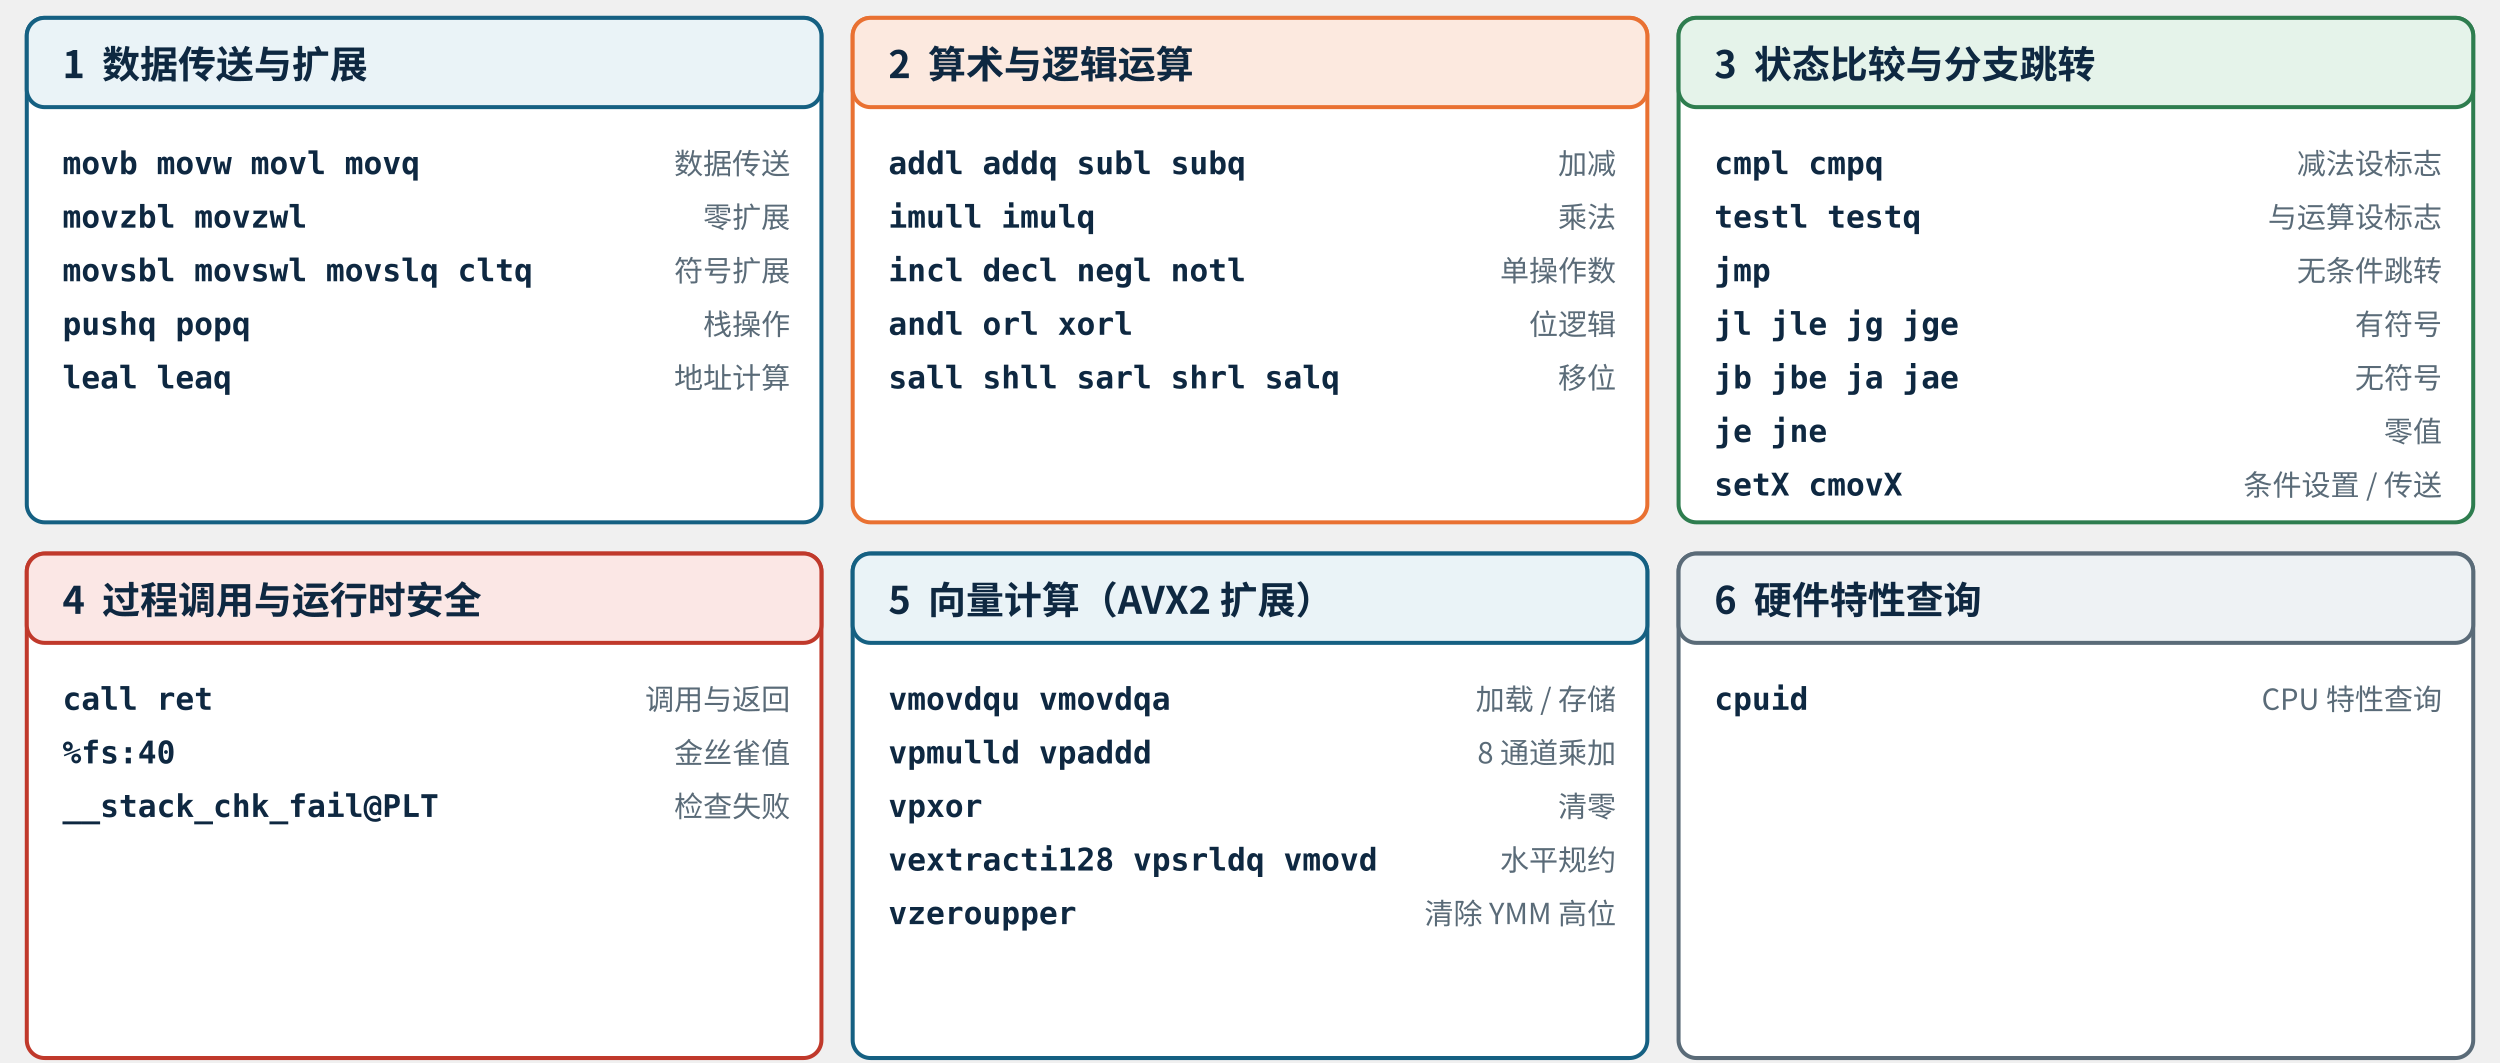
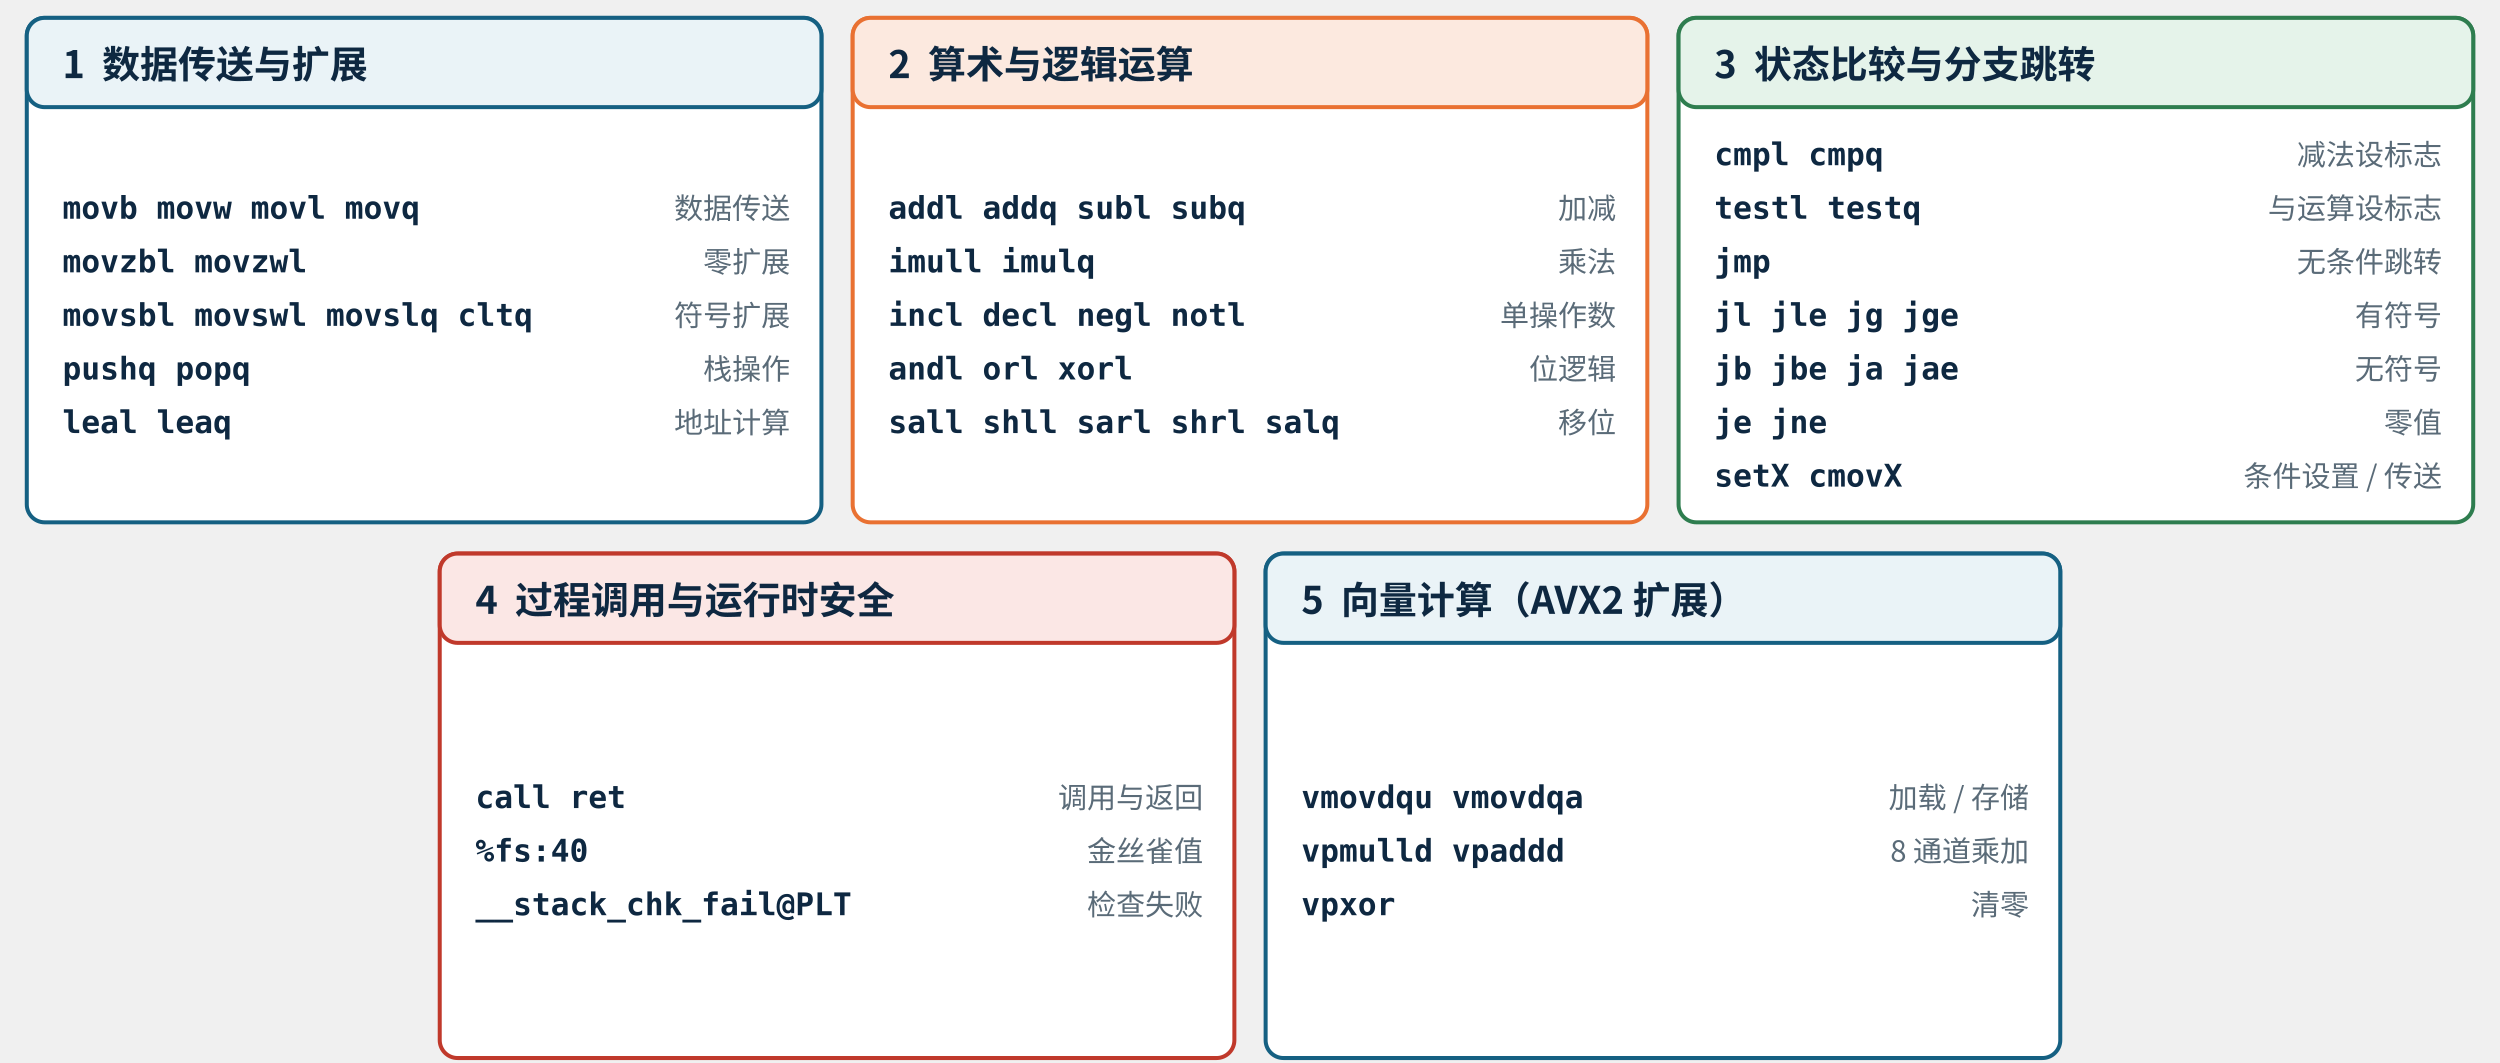
<svg xmlns="http://www.w3.org/2000/svg" viewBox="0 0 1120 476" width="1120" height="476">
  <defs>
    <marker id="ah-156082" viewBox="0 0 10 10" refX="9" refY="5" markerWidth="7" markerHeight="7" orient="auto-start-reverse">
      <path d="M0,0 L10,5 L0,10 z" fill="#156082" />
    </marker>
    <marker id="ah-e97132" viewBox="0 0 10 10" refX="9" refY="5" markerWidth="7" markerHeight="7" orient="auto-start-reverse">
      <path d="M0,0 L10,5 L0,10 z" fill="#e97132" />
    </marker>
    <marker id="ah-0e2841" viewBox="0 0 10 10" refX="9" refY="5" markerWidth="7" markerHeight="7" orient="auto-start-reverse">
      <path d="M0,0 L10,5 L0,10 z" fill="#0e2841" />
    </marker>
    <marker id="ah-2e7d4f" viewBox="0 0 10 10" refX="9" refY="5" markerWidth="7" markerHeight="7" orient="auto-start-reverse">
      <path d="M0,0 L10,5 L0,10 z" fill="#2e7d4f" />
    </marker>
    <marker id="ah-c0392b" viewBox="0 0 10 10" refX="9" refY="5" markerWidth="7" markerHeight="7" orient="auto-start-reverse">
      <path d="M0,0 L10,5 L0,10 z" fill="#c0392b" />
    </marker>
    <marker id="ah-5a6b78" viewBox="0 0 10 10" refX="9" refY="5" markerWidth="7" markerHeight="7" orient="auto-start-reverse">
      <path d="M0,0 L10,5 L0,10 z" fill="#5a6b78" />
    </marker>
    <marker id="ah-9fb5c3" viewBox="0 0 10 10" refX="9" refY="5" markerWidth="7" markerHeight="7" orient="auto-start-reverse">
      <path d="M0,0 L10,5 L0,10 z" fill="#9fb5c3" />
    </marker>
  </defs>
  <rect x="12.0" y="8.0" width="356.0" height="226.0" rx="8" fill="#ffffff" stroke="#156082" stroke-width="1.8" />
  <rect x="12.0" y="8.0" width="356.0" height="40.0" rx="8" fill="#eaf3f7" stroke="#156082" stroke-width="1.8" />
  <text x="28.0" y="35.0" font-family="PingFang SC, Noto Sans CJK SC, Source Han Sans SC, sans-serif" font-size="17" font-weight="bold" fill="#0e2841" text-anchor="start" xml:space="preserve">1  数据传送与扩展</text>
-   <text x="28.0" y="78.0" font-family="SFMono-Regular, Menlo, DejaVu Sans Mono, Consolas, monospace" font-size="14" font-weight="bold" fill="#0e2841" text-anchor="start">movb movw movl movq</text>
-   <text x="354.0" y="78.0" font-family="PingFang SC, Noto Sans CJK SC, Source Han Sans SC, sans-serif" font-size="13" font-weight="normal" fill="#5a6b78" text-anchor="end">数据传送</text>
-   <text x="28.0" y="102.0" font-family="SFMono-Regular, Menlo, DejaVu Sans Mono, Consolas, monospace" font-size="14" font-weight="bold" fill="#0e2841" text-anchor="start">movzbl movzwl</text>
-   <text x="354.0" y="102.0" font-family="PingFang SC, Noto Sans CJK SC, Source Han Sans SC, sans-serif" font-size="13" font-weight="normal" fill="#5a6b78" text-anchor="end">零扩展</text>
-   <text x="28.0" y="126.0" font-family="SFMono-Regular, Menlo, DejaVu Sans Mono, Consolas, monospace" font-size="14" font-weight="bold" fill="#0e2841" text-anchor="start">movsbl movswl movslq cltq</text>
-   <text x="354.0" y="126.0" font-family="PingFang SC, Noto Sans CJK SC, Source Han Sans SC, sans-serif" font-size="13" font-weight="normal" fill="#5a6b78" text-anchor="end">符号扩展</text>
-   <text x="28.0" y="150.0" font-family="SFMono-Regular, Menlo, DejaVu Sans Mono, Consolas, monospace" font-size="14" font-weight="bold" fill="#0e2841" text-anchor="start">pushq popq</text>
-   <text x="354.0" y="150.0" font-family="PingFang SC, Noto Sans CJK SC, Source Han Sans SC, sans-serif" font-size="13" font-weight="normal" fill="#5a6b78" text-anchor="end">栈操作</text>
-   <text x="28.0" y="174.0" font-family="SFMono-Regular, Menlo, DejaVu Sans Mono, Consolas, monospace" font-size="14" font-weight="bold" fill="#0e2841" text-anchor="start">leal leaq</text>
-   <text x="354.0" y="174.0" font-family="PingFang SC, Noto Sans CJK SC, Source Han Sans SC, sans-serif" font-size="13" font-weight="normal" fill="#5a6b78" text-anchor="end">地址计算</text>
+   <text x="28.0" y="98.0" font-family="SFMono-Regular, Menlo, DejaVu Sans Mono, Consolas, monospace" font-size="14" font-weight="bold" fill="#0e2841" text-anchor="start">movb movw movl movq</text>
+   <text x="354.0" y="98.0" font-family="PingFang SC, Noto Sans CJK SC, Source Han Sans SC, sans-serif" font-size="13" font-weight="normal" fill="#5a6b78" text-anchor="end">数据传送</text>
+   <text x="28.0" y="122.0" font-family="SFMono-Regular, Menlo, DejaVu Sans Mono, Consolas, monospace" font-size="14" font-weight="bold" fill="#0e2841" text-anchor="start">movzbl movzwl</text>
+   <text x="354.0" y="122.0" font-family="PingFang SC, Noto Sans CJK SC, Source Han Sans SC, sans-serif" font-size="13" font-weight="normal" fill="#5a6b78" text-anchor="end">零扩展</text>
+   <text x="28.0" y="146.0" font-family="SFMono-Regular, Menlo, DejaVu Sans Mono, Consolas, monospace" font-size="14" font-weight="bold" fill="#0e2841" text-anchor="start">movsbl movswl movslq cltq</text>
+   <text x="354.0" y="146.0" font-family="PingFang SC, Noto Sans CJK SC, Source Han Sans SC, sans-serif" font-size="13" font-weight="normal" fill="#5a6b78" text-anchor="end">符号扩展</text>
+   <text x="28.0" y="170.0" font-family="SFMono-Regular, Menlo, DejaVu Sans Mono, Consolas, monospace" font-size="14" font-weight="bold" fill="#0e2841" text-anchor="start">pushq popq</text>
+   <text x="354.0" y="170.0" font-family="PingFang SC, Noto Sans CJK SC, Source Han Sans SC, sans-serif" font-size="13" font-weight="normal" fill="#5a6b78" text-anchor="end">栈操作</text>
+   <text x="28.0" y="194.0" font-family="SFMono-Regular, Menlo, DejaVu Sans Mono, Consolas, monospace" font-size="14" font-weight="bold" fill="#0e2841" text-anchor="start">leal leaq</text>
+   <text x="354.0" y="194.0" font-family="PingFang SC, Noto Sans CJK SC, Source Han Sans SC, sans-serif" font-size="13" font-weight="normal" fill="#5a6b78" text-anchor="end">地址计算</text>
  <rect x="382.0" y="8.0" width="356.0" height="226.0" rx="8" fill="#ffffff" stroke="#e97132" stroke-width="1.8" />
  <rect x="382.0" y="8.0" width="356.0" height="40.0" rx="8" fill="#fce9df" stroke="#e97132" stroke-width="1.8" />
  <text x="398.0" y="35.0" font-family="PingFang SC, Noto Sans CJK SC, Source Han Sans SC, sans-serif" font-size="17" font-weight="bold" fill="#0e2841" text-anchor="start" xml:space="preserve">2  算术与逻辑运算</text>
-   <text x="398.0" y="78.0" font-family="SFMono-Regular, Menlo, DejaVu Sans Mono, Consolas, monospace" font-size="14" font-weight="bold" fill="#0e2841" text-anchor="start">addl addq subl subq</text>
-   <text x="724.0" y="78.0" font-family="PingFang SC, Noto Sans CJK SC, Source Han Sans SC, sans-serif" font-size="13" font-weight="normal" fill="#5a6b78" text-anchor="end">加减</text>
-   <text x="398.0" y="102.0" font-family="SFMono-Regular, Menlo, DejaVu Sans Mono, Consolas, monospace" font-size="14" font-weight="bold" fill="#0e2841" text-anchor="start">imull imulq</text>
-   <text x="724.0" y="102.0" font-family="PingFang SC, Noto Sans CJK SC, Source Han Sans SC, sans-serif" font-size="13" font-weight="normal" fill="#5a6b78" text-anchor="end">乘法</text>
-   <text x="398.0" y="126.0" font-family="SFMono-Regular, Menlo, DejaVu Sans Mono, Consolas, monospace" font-size="14" font-weight="bold" fill="#0e2841" text-anchor="start">incl decl negl notl</text>
-   <text x="724.0" y="126.0" font-family="PingFang SC, Noto Sans CJK SC, Source Han Sans SC, sans-serif" font-size="13" font-weight="normal" fill="#5a6b78" text-anchor="end">单操作数</text>
-   <text x="398.0" y="150.0" font-family="SFMono-Regular, Menlo, DejaVu Sans Mono, Consolas, monospace" font-size="14" font-weight="bold" fill="#0e2841" text-anchor="start">andl orl xorl</text>
-   <text x="724.0" y="150.0" font-family="PingFang SC, Noto Sans CJK SC, Source Han Sans SC, sans-serif" font-size="13" font-weight="normal" fill="#5a6b78" text-anchor="end">位逻辑</text>
-   <text x="398.0" y="174.0" font-family="SFMono-Regular, Menlo, DejaVu Sans Mono, Consolas, monospace" font-size="14" font-weight="bold" fill="#0e2841" text-anchor="start">sall shll sarl shrl salq</text>
-   <text x="724.0" y="174.0" font-family="PingFang SC, Noto Sans CJK SC, Source Han Sans SC, sans-serif" font-size="13" font-weight="normal" fill="#5a6b78" text-anchor="end">移位</text>
+   <text x="398.0" y="98.0" font-family="SFMono-Regular, Menlo, DejaVu Sans Mono, Consolas, monospace" font-size="14" font-weight="bold" fill="#0e2841" text-anchor="start">addl addq subl subq</text>
+   <text x="724.0" y="98.0" font-family="PingFang SC, Noto Sans CJK SC, Source Han Sans SC, sans-serif" font-size="13" font-weight="normal" fill="#5a6b78" text-anchor="end">加减</text>
+   <text x="398.0" y="122.0" font-family="SFMono-Regular, Menlo, DejaVu Sans Mono, Consolas, monospace" font-size="14" font-weight="bold" fill="#0e2841" text-anchor="start">imull imulq</text>
+   <text x="724.0" y="122.0" font-family="PingFang SC, Noto Sans CJK SC, Source Han Sans SC, sans-serif" font-size="13" font-weight="normal" fill="#5a6b78" text-anchor="end">乘法</text>
+   <text x="398.0" y="146.0" font-family="SFMono-Regular, Menlo, DejaVu Sans Mono, Consolas, monospace" font-size="14" font-weight="bold" fill="#0e2841" text-anchor="start">incl decl negl notl</text>
+   <text x="724.0" y="146.0" font-family="PingFang SC, Noto Sans CJK SC, Source Han Sans SC, sans-serif" font-size="13" font-weight="normal" fill="#5a6b78" text-anchor="end">单操作数</text>
+   <text x="398.0" y="170.0" font-family="SFMono-Regular, Menlo, DejaVu Sans Mono, Consolas, monospace" font-size="14" font-weight="bold" fill="#0e2841" text-anchor="start">andl orl xorl</text>
+   <text x="724.0" y="170.0" font-family="PingFang SC, Noto Sans CJK SC, Source Han Sans SC, sans-serif" font-size="13" font-weight="normal" fill="#5a6b78" text-anchor="end">位逻辑</text>
+   <text x="398.0" y="194.0" font-family="SFMono-Regular, Menlo, DejaVu Sans Mono, Consolas, monospace" font-size="14" font-weight="bold" fill="#0e2841" text-anchor="start">sall shll sarl shrl salq</text>
+   <text x="724.0" y="194.0" font-family="PingFang SC, Noto Sans CJK SC, Source Han Sans SC, sans-serif" font-size="13" font-weight="normal" fill="#5a6b78" text-anchor="end">移位</text>
  <rect x="752.0" y="8.0" width="356.0" height="226.0" rx="8" fill="#ffffff" stroke="#2e7d4f" stroke-width="1.8" />
  <rect x="752.0" y="8.0" width="356.0" height="40.0" rx="8" fill="#e5f3ea" stroke="#2e7d4f" stroke-width="1.8" />
  <text x="768.0" y="35.0" font-family="PingFang SC, Noto Sans CJK SC, Source Han Sans SC, sans-serif" font-size="17" font-weight="bold" fill="#0e2841" text-anchor="start" xml:space="preserve">3  状态比较与分支跳转</text>
-   <text x="768.0" y="78.0" font-family="SFMono-Regular, Menlo, DejaVu Sans Mono, Consolas, monospace" font-size="14" font-weight="bold" fill="#0e2841" text-anchor="start">cmpl cmpq</text>
-   <text x="1094.0" y="78.0" font-family="PingFang SC, Noto Sans CJK SC, Source Han Sans SC, sans-serif" font-size="13" font-weight="normal" fill="#5a6b78" text-anchor="end">减法设标志</text>
-   <text x="768.0" y="102.0" font-family="SFMono-Regular, Menlo, DejaVu Sans Mono, Consolas, monospace" font-size="14" font-weight="bold" fill="#0e2841" text-anchor="start">testl testq</text>
-   <text x="1094.0" y="102.0" font-family="PingFang SC, Noto Sans CJK SC, Source Han Sans SC, sans-serif" font-size="13" font-weight="normal" fill="#5a6b78" text-anchor="end">与运算设标志</text>
-   <text x="768.0" y="126.0" font-family="SFMono-Regular, Menlo, DejaVu Sans Mono, Consolas, monospace" font-size="14" font-weight="bold" fill="#0e2841" text-anchor="start">jmp</text>
-   <text x="1094.0" y="126.0" font-family="PingFang SC, Noto Sans CJK SC, Source Han Sans SC, sans-serif" font-size="13" font-weight="normal" fill="#5a6b78" text-anchor="end">无条件跳转</text>
-   <text x="768.0" y="150.0" font-family="SFMono-Regular, Menlo, DejaVu Sans Mono, Consolas, monospace" font-size="14" font-weight="bold" fill="#0e2841" text-anchor="start">jl jle jg jge</text>
-   <text x="1094.0" y="150.0" font-family="PingFang SC, Noto Sans CJK SC, Source Han Sans SC, sans-serif" font-size="13" font-weight="normal" fill="#5a6b78" text-anchor="end">有符号</text>
-   <text x="768.0" y="174.0" font-family="SFMono-Regular, Menlo, DejaVu Sans Mono, Consolas, monospace" font-size="14" font-weight="bold" fill="#0e2841" text-anchor="start">jb jbe ja jae</text>
-   <text x="1094.0" y="174.0" font-family="PingFang SC, Noto Sans CJK SC, Source Han Sans SC, sans-serif" font-size="13" font-weight="normal" fill="#5a6b78" text-anchor="end">无符号</text>
-   <text x="768.0" y="198.0" font-family="SFMono-Regular, Menlo, DejaVu Sans Mono, Consolas, monospace" font-size="14" font-weight="bold" fill="#0e2841" text-anchor="start">je jne</text>
-   <text x="1094.0" y="198.0" font-family="PingFang SC, Noto Sans CJK SC, Source Han Sans SC, sans-serif" font-size="13" font-weight="normal" fill="#5a6b78" text-anchor="end">零值</text>
-   <text x="768.0" y="222.0" font-family="SFMono-Regular, Menlo, DejaVu Sans Mono, Consolas, monospace" font-size="14" font-weight="bold" fill="#0e2841" text-anchor="start">setX cmovX</text>
-   <text x="1094.0" y="222.0" font-family="PingFang SC, Noto Sans CJK SC, Source Han Sans SC, sans-serif" font-size="13" font-weight="normal" fill="#5a6b78" text-anchor="end">条件设置 / 传送</text>
-   <rect x="12.0" y="248.0" width="356.0" height="226.0" rx="8" fill="#ffffff" stroke="#c0392b" stroke-width="1.8" />
-   <rect x="12.0" y="248.0" width="356.0" height="40.0" rx="8" fill="#fbe7e5" stroke="#c0392b" stroke-width="1.8" />
-   <text x="28.0" y="275.0" font-family="PingFang SC, Noto Sans CJK SC, Source Han Sans SC, sans-serif" font-size="17" font-weight="bold" fill="#0e2841" text-anchor="start" xml:space="preserve">4  过程调用与运行时安全</text>
-   <text x="28.0" y="318.0" font-family="SFMono-Regular, Menlo, DejaVu Sans Mono, Consolas, monospace" font-size="14" font-weight="bold" fill="#0e2841" text-anchor="start">call ret</text>
-   <text x="354.0" y="318.0" font-family="PingFang SC, Noto Sans CJK SC, Source Han Sans SC, sans-serif" font-size="13" font-weight="normal" fill="#5a6b78" text-anchor="end">调用与返回</text>
-   <text x="28.0" y="342.0" font-family="SFMono-Regular, Menlo, DejaVu Sans Mono, Consolas, monospace" font-size="14" font-weight="bold" fill="#0e2841" text-anchor="start">%fs:40</text>
-   <text x="354.0" y="342.0" font-family="PingFang SC, Noto Sans CJK SC, Source Han Sans SC, sans-serif" font-size="13" font-weight="normal" fill="#5a6b78" text-anchor="end">金丝雀值</text>
-   <text x="28.0" y="366.0" font-family="SFMono-Regular, Menlo, DejaVu Sans Mono, Consolas, monospace" font-size="14" font-weight="bold" fill="#0e2841" text-anchor="start">__stack_chk_fail@PLT</text>
-   <text x="354.0" y="366.0" font-family="PingFang SC, Noto Sans CJK SC, Source Han Sans SC, sans-serif" font-size="13" font-weight="normal" fill="#5a6b78" text-anchor="end">检查失败</text>
-   <rect x="382.0" y="248.0" width="356.0" height="226.0" rx="8" fill="#ffffff" stroke="#156082" stroke-width="1.8" />
-   <rect x="382.0" y="248.0" width="356.0" height="40.0" rx="8" fill="#eaf3f7" stroke="#156082" stroke-width="1.8" />
-   <text x="398.0" y="275.0" font-family="PingFang SC, Noto Sans CJK SC, Source Han Sans SC, sans-serif" font-size="17" font-weight="bold" fill="#0e2841" text-anchor="start" xml:space="preserve">5  向量计算（AVX2 扩展）</text>
-   <text x="398.0" y="318.0" font-family="SFMono-Regular, Menlo, DejaVu Sans Mono, Consolas, monospace" font-size="14" font-weight="bold" fill="#0e2841" text-anchor="start">vmovdqu vmovdqa</text>
-   <text x="724.0" y="318.0" font-family="PingFang SC, Noto Sans CJK SC, Source Han Sans SC, sans-serif" font-size="13" font-weight="normal" fill="#5a6b78" text-anchor="end">加载 / 存储</text>
-   <text x="398.0" y="342.0" font-family="SFMono-Regular, Menlo, DejaVu Sans Mono, Consolas, monospace" font-size="14" font-weight="bold" fill="#0e2841" text-anchor="start">vpmulld vpaddd</text>
-   <text x="724.0" y="342.0" font-family="PingFang SC, Noto Sans CJK SC, Source Han Sans SC, sans-serif" font-size="13" font-weight="normal" fill="#5a6b78" text-anchor="end">8 通道乘加</text>
-   <text x="398.0" y="366.0" font-family="SFMono-Regular, Menlo, DejaVu Sans Mono, Consolas, monospace" font-size="14" font-weight="bold" fill="#0e2841" text-anchor="start">vpxor</text>
-   <text x="724.0" y="366.0" font-family="PingFang SC, Noto Sans CJK SC, Source Han Sans SC, sans-serif" font-size="13" font-weight="normal" fill="#5a6b78" text-anchor="end">清零</text>
-   <text x="398.0" y="390.0" font-family="SFMono-Regular, Menlo, DejaVu Sans Mono, Consolas, monospace" font-size="14" font-weight="bold" fill="#0e2841" text-anchor="start">vextracti128 vpsrldq vmovd</text>
-   <text x="724.0" y="390.0" font-family="PingFang SC, Noto Sans CJK SC, Source Han Sans SC, sans-serif" font-size="13" font-weight="normal" fill="#5a6b78" text-anchor="end">水平规约</text>
-   <text x="398.0" y="414.0" font-family="SFMono-Regular, Menlo, DejaVu Sans Mono, Consolas, monospace" font-size="14" font-weight="bold" fill="#0e2841" text-anchor="start">vzeroupper</text>
-   <text x="724.0" y="414.0" font-family="PingFang SC, Noto Sans CJK SC, Source Han Sans SC, sans-serif" font-size="13" font-weight="normal" fill="#5a6b78" text-anchor="end">清除 YMM 高位</text>
-   <rect x="752.0" y="248.0" width="356.0" height="226.0" rx="8" fill="#ffffff" stroke="#5a6b78" stroke-width="1.8" />
-   <rect x="752.0" y="248.0" width="356.0" height="40.0" rx="8" fill="#eef2f4" stroke="#5a6b78" stroke-width="1.8" />
-   <text x="768.0" y="275.0" font-family="PingFang SC, Noto Sans CJK SC, Source Han Sans SC, sans-serif" font-size="17" font-weight="bold" fill="#0e2841" text-anchor="start" xml:space="preserve">6  硬件特性查询</text>
-   <text x="768.0" y="318.0" font-family="SFMono-Regular, Menlo, DejaVu Sans Mono, Consolas, monospace" font-size="14" font-weight="bold" fill="#0e2841" text-anchor="start">cpuid</text>
-   <text x="1094.0" y="318.0" font-family="PingFang SC, Noto Sans CJK SC, Source Han Sans SC, sans-serif" font-size="13" font-weight="normal" fill="#5a6b78" text-anchor="end">CPU 特性查询</text>
+   <text x="768.0" y="74.0" font-family="SFMono-Regular, Menlo, DejaVu Sans Mono, Consolas, monospace" font-size="14" font-weight="bold" fill="#0e2841" text-anchor="start">cmpl cmpq</text>
+   <text x="1094.0" y="74.0" font-family="PingFang SC, Noto Sans CJK SC, Source Han Sans SC, sans-serif" font-size="13" font-weight="normal" fill="#5a6b78" text-anchor="end">减法设标志</text>
+   <text x="768.0" y="98.0" font-family="SFMono-Regular, Menlo, DejaVu Sans Mono, Consolas, monospace" font-size="14" font-weight="bold" fill="#0e2841" text-anchor="start">testl testq</text>
+   <text x="1094.0" y="98.0" font-family="PingFang SC, Noto Sans CJK SC, Source Han Sans SC, sans-serif" font-size="13" font-weight="normal" fill="#5a6b78" text-anchor="end">与运算设标志</text>
+   <text x="768.0" y="122.0" font-family="SFMono-Regular, Menlo, DejaVu Sans Mono, Consolas, monospace" font-size="14" font-weight="bold" fill="#0e2841" text-anchor="start">jmp</text>
+   <text x="1094.0" y="122.0" font-family="PingFang SC, Noto Sans CJK SC, Source Han Sans SC, sans-serif" font-size="13" font-weight="normal" fill="#5a6b78" text-anchor="end">无条件跳转</text>
+   <text x="768.0" y="146.0" font-family="SFMono-Regular, Menlo, DejaVu Sans Mono, Consolas, monospace" font-size="14" font-weight="bold" fill="#0e2841" text-anchor="start">jl jle jg jge</text>
+   <text x="1094.0" y="146.0" font-family="PingFang SC, Noto Sans CJK SC, Source Han Sans SC, sans-serif" font-size="13" font-weight="normal" fill="#5a6b78" text-anchor="end">有符号</text>
+   <text x="768.0" y="170.0" font-family="SFMono-Regular, Menlo, DejaVu Sans Mono, Consolas, monospace" font-size="14" font-weight="bold" fill="#0e2841" text-anchor="start">jb jbe ja jae</text>
+   <text x="1094.0" y="170.0" font-family="PingFang SC, Noto Sans CJK SC, Source Han Sans SC, sans-serif" font-size="13" font-weight="normal" fill="#5a6b78" text-anchor="end">无符号</text>
+   <text x="768.0" y="194.0" font-family="SFMono-Regular, Menlo, DejaVu Sans Mono, Consolas, monospace" font-size="14" font-weight="bold" fill="#0e2841" text-anchor="start">je jne</text>
+   <text x="1094.0" y="194.0" font-family="PingFang SC, Noto Sans CJK SC, Source Han Sans SC, sans-serif" font-size="13" font-weight="normal" fill="#5a6b78" text-anchor="end">零值</text>
+   <text x="768.0" y="218.0" font-family="SFMono-Regular, Menlo, DejaVu Sans Mono, Consolas, monospace" font-size="14" font-weight="bold" fill="#0e2841" text-anchor="start">setX cmovX</text>
+   <text x="1094.0" y="218.0" font-family="PingFang SC, Noto Sans CJK SC, Source Han Sans SC, sans-serif" font-size="13" font-weight="normal" fill="#5a6b78" text-anchor="end">条件设置 / 传送</text>
+   <rect x="197.0" y="248.0" width="356.0" height="226.0" rx="8" fill="#ffffff" stroke="#c0392b" stroke-width="1.8" />
+   <rect x="197.0" y="248.0" width="356.0" height="40.0" rx="8" fill="#fbe7e5" stroke="#c0392b" stroke-width="1.8" />
+   <text x="213.0" y="275.0" font-family="PingFang SC, Noto Sans CJK SC, Source Han Sans SC, sans-serif" font-size="17" font-weight="bold" fill="#0e2841" text-anchor="start" xml:space="preserve">4  过程调用与运行时安全</text>
+   <text x="213.0" y="362.0" font-family="SFMono-Regular, Menlo, DejaVu Sans Mono, Consolas, monospace" font-size="14" font-weight="bold" fill="#0e2841" text-anchor="start">call ret</text>
+   <text x="539.0" y="362.0" font-family="PingFang SC, Noto Sans CJK SC, Source Han Sans SC, sans-serif" font-size="13" font-weight="normal" fill="#5a6b78" text-anchor="end">调用与返回</text>
+   <text x="213.0" y="386.0" font-family="SFMono-Regular, Menlo, DejaVu Sans Mono, Consolas, monospace" font-size="14" font-weight="bold" fill="#0e2841" text-anchor="start">%fs:40</text>
+   <text x="539.0" y="386.0" font-family="PingFang SC, Noto Sans CJK SC, Source Han Sans SC, sans-serif" font-size="13" font-weight="normal" fill="#5a6b78" text-anchor="end">金丝雀值</text>
+   <text x="213.0" y="410.0" font-family="SFMono-Regular, Menlo, DejaVu Sans Mono, Consolas, monospace" font-size="14" font-weight="bold" fill="#0e2841" text-anchor="start">__stack_chk_fail@PLT</text>
+   <text x="539.0" y="410.0" font-family="PingFang SC, Noto Sans CJK SC, Source Han Sans SC, sans-serif" font-size="13" font-weight="normal" fill="#5a6b78" text-anchor="end">检查失败</text>
+   <rect x="567.0" y="248.0" width="356.0" height="226.0" rx="8" fill="#ffffff" stroke="#156082" stroke-width="1.8" />
+   <rect x="567.0" y="248.0" width="356.0" height="40.0" rx="8" fill="#eaf3f7" stroke="#156082" stroke-width="1.8" />
+   <text x="583.0" y="275.0" font-family="PingFang SC, Noto Sans CJK SC, Source Han Sans SC, sans-serif" font-size="17" font-weight="bold" fill="#0e2841" text-anchor="start" xml:space="preserve">5  向量计算（AVX2 扩展）</text>
+   <text x="583.0" y="362.0" font-family="SFMono-Regular, Menlo, DejaVu Sans Mono, Consolas, monospace" font-size="14" font-weight="bold" fill="#0e2841" text-anchor="start">vmovdqu vmovdqa</text>
+   <text x="909.0" y="362.0" font-family="PingFang SC, Noto Sans CJK SC, Source Han Sans SC, sans-serif" font-size="13" font-weight="normal" fill="#5a6b78" text-anchor="end">加载 / 存储</text>
+   <text x="583.0" y="386.0" font-family="SFMono-Regular, Menlo, DejaVu Sans Mono, Consolas, monospace" font-size="14" font-weight="bold" fill="#0e2841" text-anchor="start">vpmulld vpaddd</text>
+   <text x="909.0" y="386.0" font-family="PingFang SC, Noto Sans CJK SC, Source Han Sans SC, sans-serif" font-size="13" font-weight="normal" fill="#5a6b78" text-anchor="end">8 通道乘加</text>
+   <text x="583.0" y="410.0" font-family="SFMono-Regular, Menlo, DejaVu Sans Mono, Consolas, monospace" font-size="14" font-weight="bold" fill="#0e2841" text-anchor="start">vpxor</text>
+   <text x="909.0" y="410.0" font-family="PingFang SC, Noto Sans CJK SC, Source Han Sans SC, sans-serif" font-size="13" font-weight="normal" fill="#5a6b78" text-anchor="end">清零</text>
</svg>
